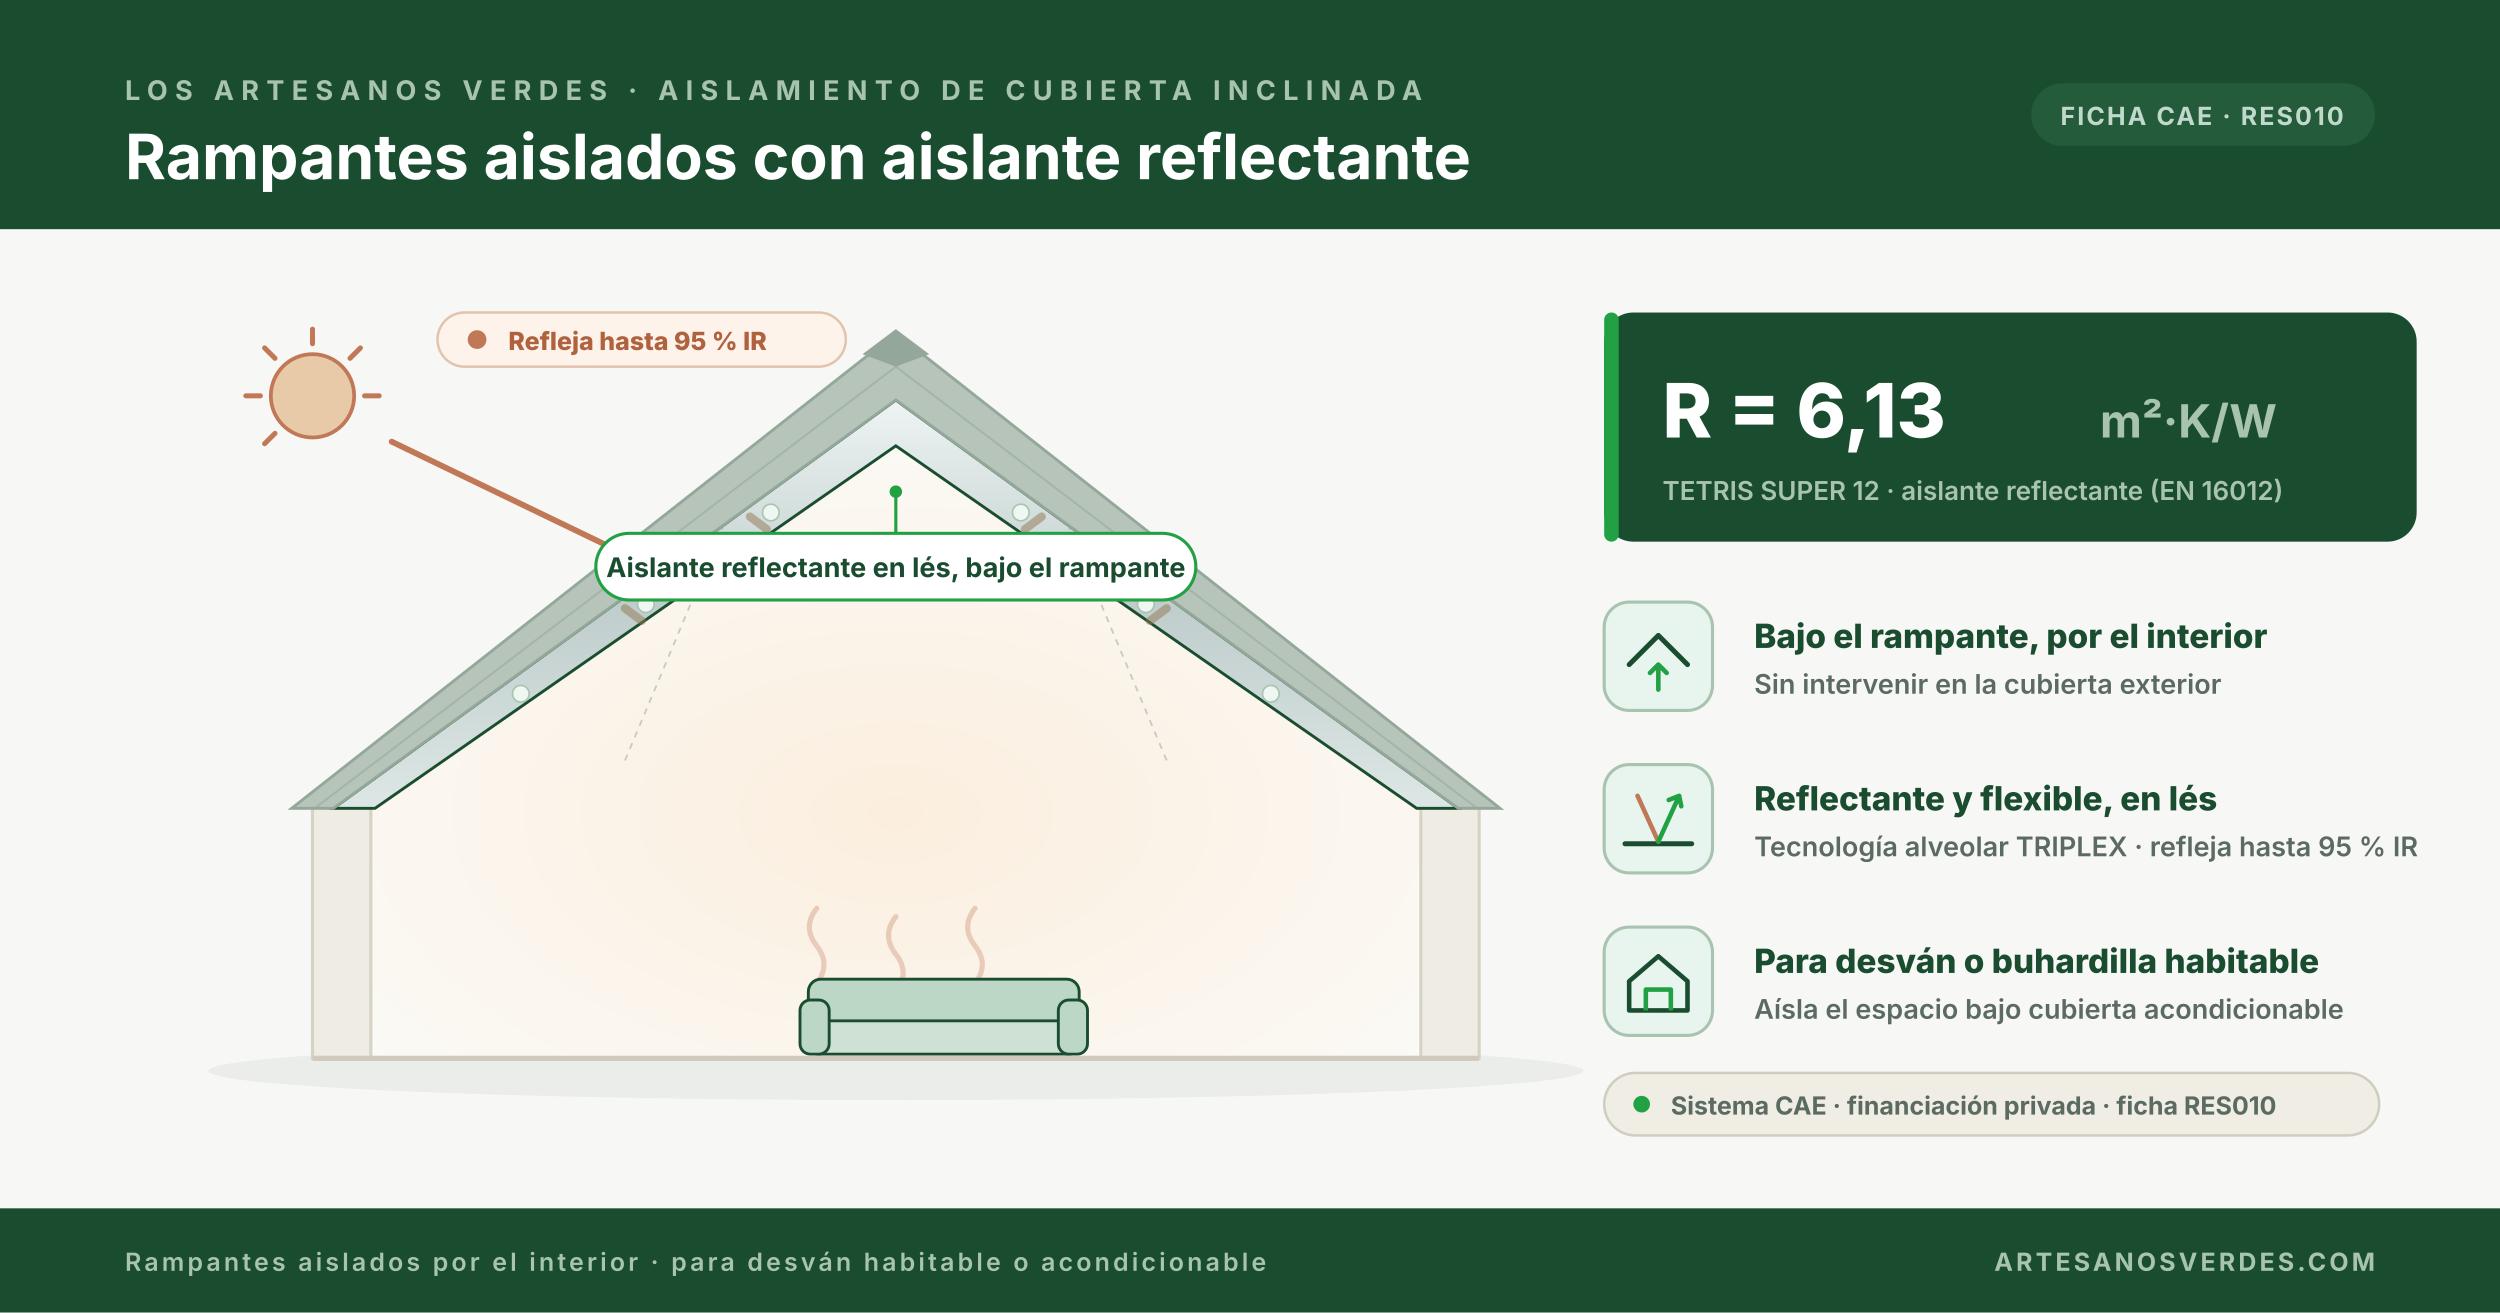
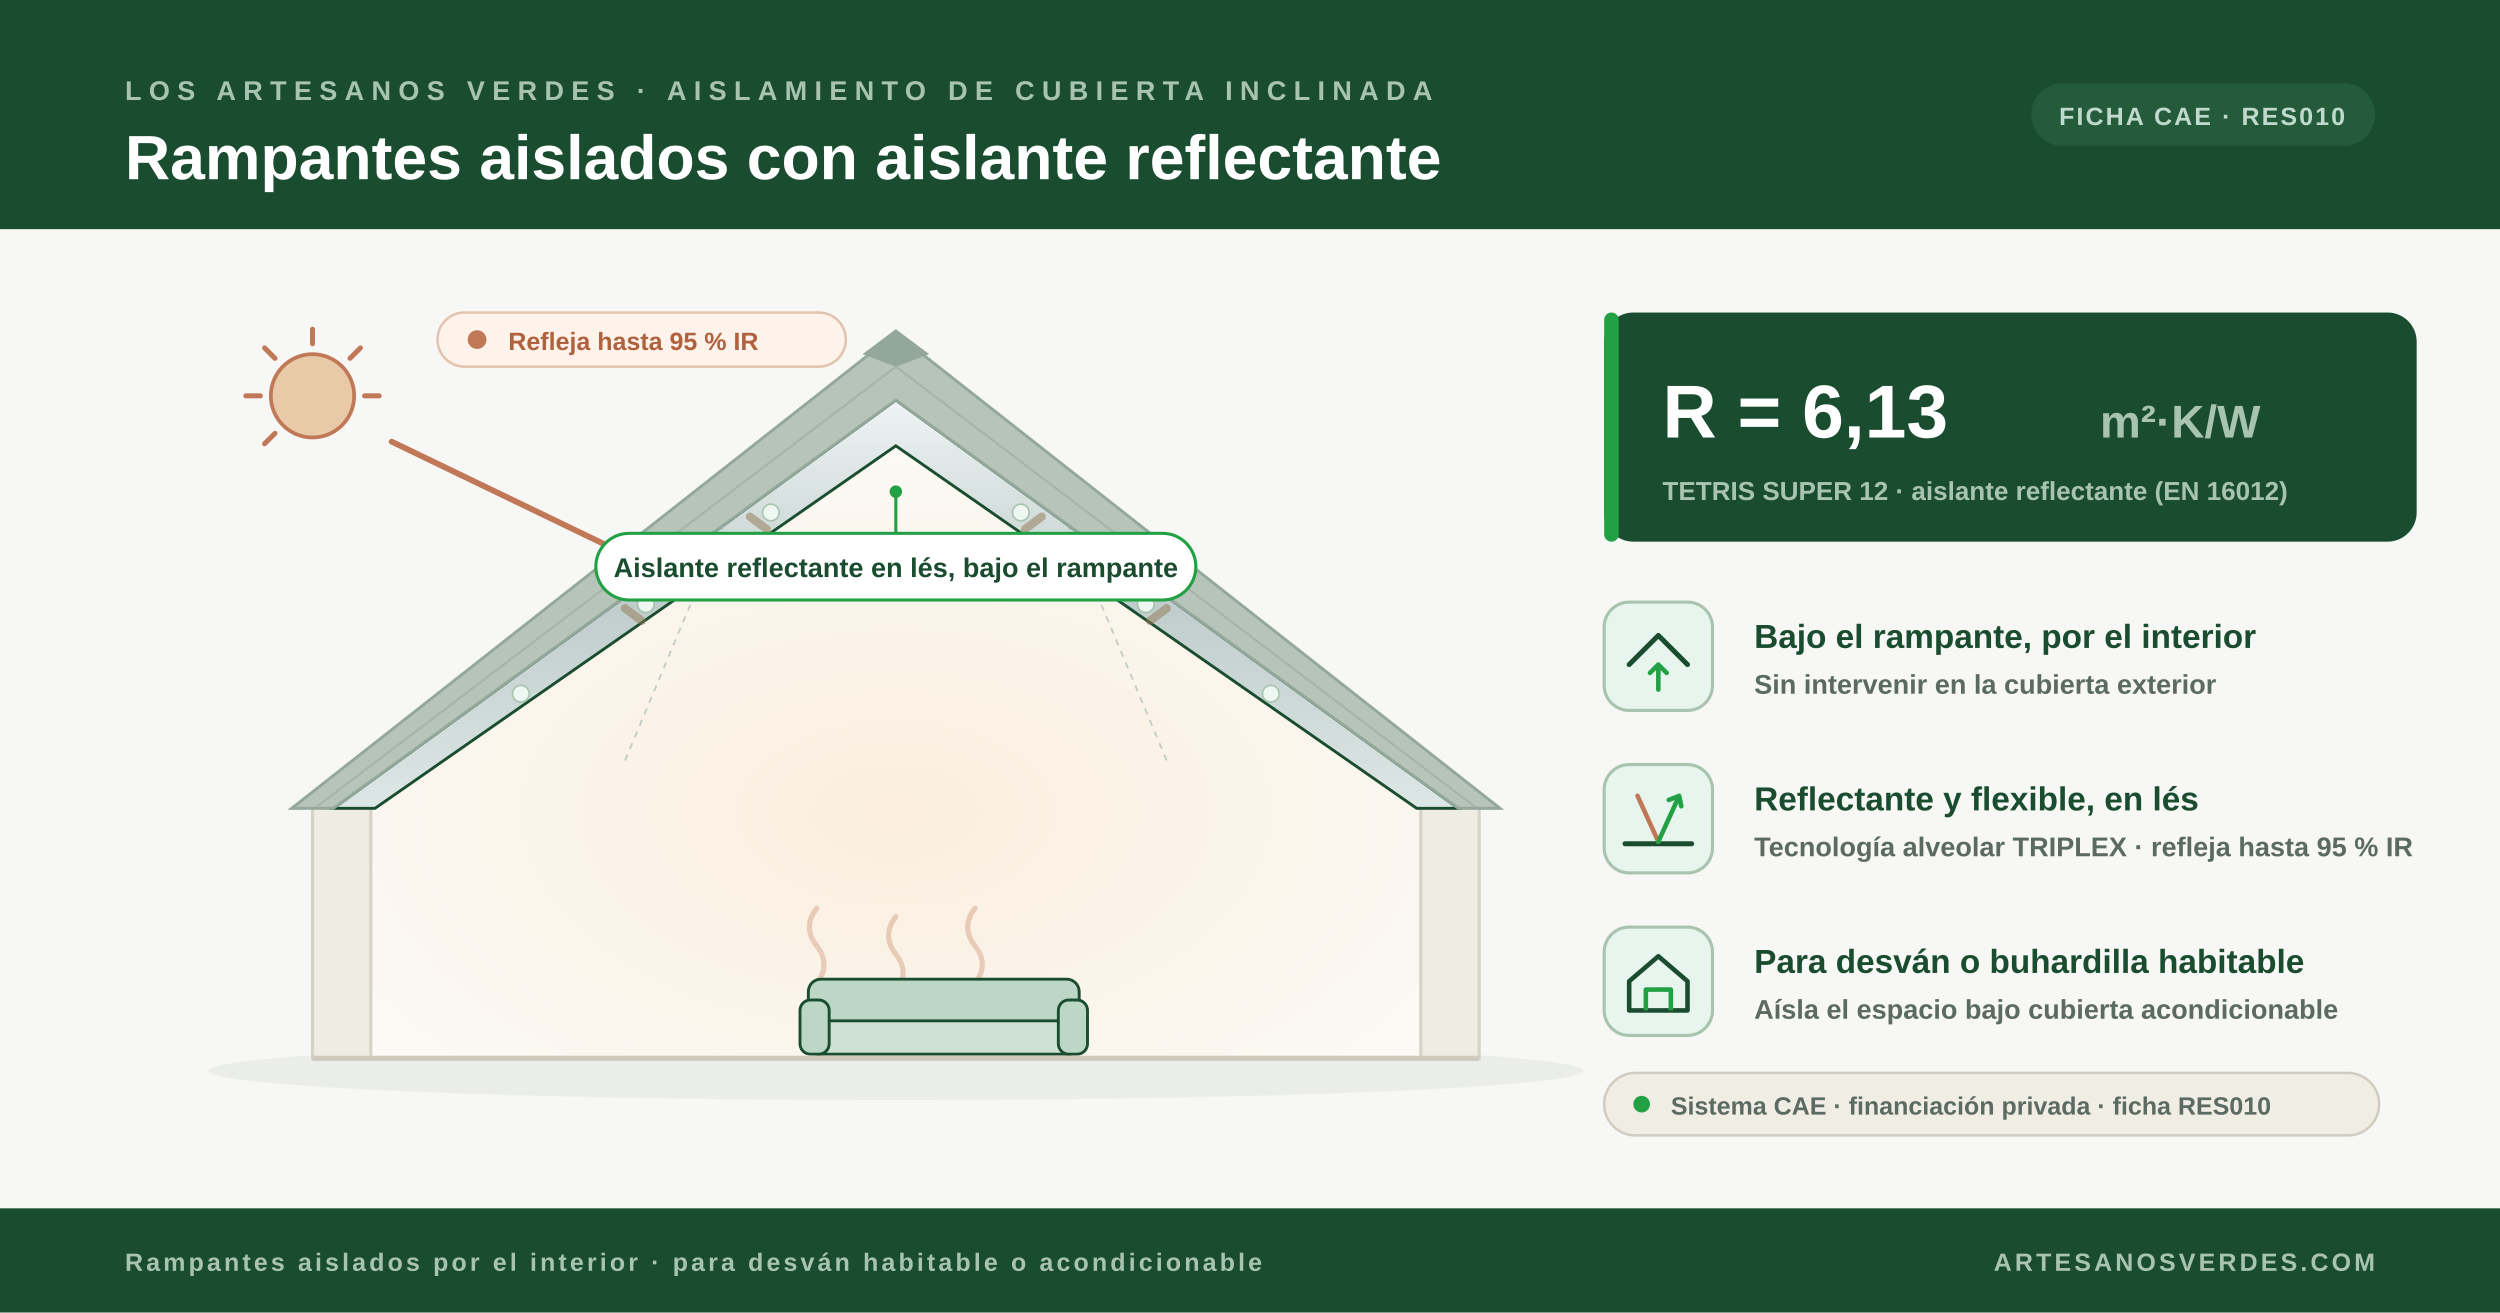
- <svg xmlns="http://www.w3.org/2000/svg" viewBox="0 0 1200 630" width="100%" preserveAspectRatio="xMidYMid meet" role="img" aria-labelledby="ch-title ch-desc" font-family="Manrope, -apple-system, sans-serif">
+ <svg xmlns="http://www.w3.org/2000/svg" viewBox="0 0 1200 630" width="100%" preserveAspectRatio="xMidYMid meet" role="img" aria-labelledby="ch-title ch-desc" font-family="'Source Sans 3', -apple-system, 'Segoe UI', Arial, sans-serif">
  <defs>
    <radialGradient id="ch-warm" cx="50%" cy="60%" r="65%">
      <stop offset="0%" stop-color="#fbeede" />
      <stop offset="100%" stop-color="#fbfaf6" />
    </radialGradient>
    <linearGradient id="ch-foil" x1="0" y1="0" x2="0" y2="1">
      <stop offset="0" stop-color="#eef4f3" />
      <stop offset="0.5" stop-color="#bfcdcc" />
      <stop offset="1" stop-color="#dde7e5" />
    </linearGradient>
  </defs>
  <rect width="1200" height="630" fill="#f7f7f5" />
  <rect x="0" y="0" width="1200" height="110" fill="#1a4d30" />
  <text x="60" y="48" fill="#a8c4b0" font-size="13" font-weight="700" letter-spacing="3.5">LOS ARTESANOS VERDES · AISLAMIENTO DE CUBIERTA INCLINADA</text>
  <text x="60" y="86" fill="#ffffff" font-size="30" font-weight="700">Rampantes aislados con aislante reflectante</text>
  <g transform="translate(975, 40)">
    <rect x="0" y="0" width="165" height="30" rx="15" fill="#245c3b" />
    <text x="82" y="20" fill="#c1d9cc" font-size="12" font-weight="700" text-anchor="middle" letter-spacing="1">FICHA CAE · RES010</text>
  </g>
  <ellipse cx="430" cy="514" rx="330" ry="14" fill="#1a4d30" opacity="0.06" />
  <g transform="translate(150,190)">
    <circle cx="0" cy="0" r="20" fill="#e8caa9" stroke="#c07856" stroke-width="1.8" />
    <g stroke="#c07856" stroke-width="2.4" stroke-linecap="round">
      <line x1="0" y1="-32" x2="0" y2="-25" />
      <line x1="23" y1="-23" x2="18" y2="-18" />
      <line x1="32" y1="0" x2="25" y2="0" />
      <line x1="-23" y1="-23" x2="-18" y2="-18" />
      <line x1="-32" y1="0" x2="-25" y2="0" />
      <line x1="-23" y1="23" x2="-18" y2="18" />
    </g>
  </g>
  <g fill="none" stroke="#c07856" stroke-width="2.8" stroke-linecap="round" stroke-linejoin="round">
    <path d="M 188 212 L 300 266" />
    <path d="M 300 266 L 412 212" />
    <path d="M 404 212 L 412 212 L 410 220" />
  </g>
  <g transform="translate(210,150)">
    <rect x="0" y="0" width="196" height="26" rx="13" fill="#fdf3ea" stroke="#e2c3ad" stroke-width="1.2" />
    <circle cx="19" cy="13" r="4.5" fill="#c07856" />
    <text x="34" y="18" fill="#b0623f" font-size="12" font-weight="800">Refleja hasta 95 % IR</text>
  </g>
  <path d="M178,508 L178,388 L430,214 L682,388 L682,508 Z" fill="url(#ch-warm)" />
  <g stroke="#c07856" stroke-width="2.5" stroke-linecap="round" fill="none" opacity="0.32">
    <path d="M392,472 q7,-9 0,-18 q-7,-9 0,-18" />
    <path d="M430,476 q7,-9 0,-18 q-7,-9 0,-18" />
    <path d="M468,472 q7,-9 0,-18 q-7,-9 0,-18" />
  </g>
  <g>
    <rect x="388" y="486" width="130" height="20" rx="5" fill="#cfe0d5" stroke="#1a4d30" stroke-width="1.4" />
    <rect x="388" y="470" width="130" height="20" rx="6" fill="#bcd7c6" stroke="#1a4d30" stroke-width="1.4" />
    <rect x="384" y="480" width="14" height="26" rx="5" fill="#bcd7c6" stroke="#1a4d30" stroke-width="1.4" />
    <rect x="508" y="480" width="14" height="26" rx="5" fill="#bcd7c6" stroke="#1a4d30" stroke-width="1.4" />
  </g>
  <rect x="150" y="382" width="28" height="126" fill="#efece3" stroke="#d7d2c6" stroke-width="1.5" />
  <rect x="682" y="382" width="28" height="126" fill="#efece3" stroke="#d7d2c6" stroke-width="1.5" />
  <line x1="150" y1="508" x2="710" y2="508" stroke="#cfcabd" stroke-width="2.5" />
  <path d="M160,388 L430,192 L700,388 L680,388 L430,214 L180,388 Z" fill="url(#ch-foil)" stroke="#1a4d30" stroke-width="1.4" />
  <g fill="#eef7f1" stroke="#a8c4b0" stroke-width="0.8">
    <circle cx="250" cy="333" r="4" />
    <circle cx="310" cy="290" r="4" />
    <circle cx="370" cy="246" r="4" />
    <circle cx="610" cy="333" r="4" />
    <circle cx="550" cy="290" r="4" />
    <circle cx="490" cy="246" r="4" />
  </g>
  <g stroke="#9fb3ac" stroke-width="0.9" opacity="0.6" stroke-dasharray="3 3">
    <line x1="300" y1="365" x2="360" y2="222" />
    <line x1="560" y1="365" x2="500" y2="222" />
  </g>
  <path d="M140,388 L430,160 L720,388 L700,388 L430,192 L160,388 Z" fill="#b7c4ba" stroke="#93a89b" stroke-width="1.4" />
  <path d="M151,388 L430,176 L709,388" fill="none" stroke="#93a89b" stroke-width="1" opacity="0.55" />
  <path d="M430,158 l16,12 l-16,6 l-16,-6 Z" fill="#93a89b" />
  <g stroke="#8f7550" stroke-width="4" stroke-linecap="round" opacity="0.5">
    <line x1="360" y1="248" x2="368" y2="254" />
    <line x1="300" y1="292" x2="308" y2="298" />
    <line x1="500" y1="248" x2="492" y2="254" />
    <line x1="560" y1="292" x2="552" y2="298" />
  </g>
  <g>
    <line x1="430" y1="236" x2="430" y2="256" stroke="#22a044" stroke-width="1.5" />
    <circle cx="430" cy="236" r="3" fill="#22a044" />
    <rect x="286" y="256" width="288" height="32" rx="16" fill="#ffffff" stroke="#22a044" stroke-width="1.5" />
    <text x="430" y="277" fill="#1a4d30" font-size="13" font-weight="700" text-anchor="middle">Aislante reflectante en lés, bajo el rampante</text>
  </g>
  <g transform="translate(770, 150)">
    <rect x="0" y="0" width="390" height="110" rx="14" fill="#1a4d30" />
    <rect x="0" y="0" width="7" height="110" rx="3.5" fill="#22a044" />
    <text x="28" y="60" fill="#ffffff" font-size="36" font-weight="800">R = 6,13</text>
    <text x="238" y="60" fill="#a8c4b0" font-size="22" font-weight="700">m²·K/W</text>
    <text x="28" y="90" fill="#a8c4b0" font-size="12.5" font-weight="600">TETRIS SUPER 12 · aislante reflectante (EN 16012)</text>
  </g>
  <g transform="translate(770, 289)">
    <rect x="0" y="0" width="52" height="52" rx="12" fill="#e8f5ee" stroke="#a8c4b0" stroke-width="1.5" />
    <path d="M12,30 L26,16 L40,30" fill="none" stroke="#1a4d30" stroke-width="2.4" stroke-linecap="round" stroke-linejoin="round" />
    <path d="M26,42 L26,30 M26,30 l-4,4 M26,30 l4,4" fill="none" stroke="#22a044" stroke-width="2.2" stroke-linecap="round" stroke-linejoin="round" />
    <text x="72" y="22" fill="#1a4d30" font-size="16" font-weight="800">Bajo el rampante, por el interior</text>
    <text x="72" y="44" fill="#5c6b62" font-size="13" font-weight="600">Sin intervenir en la cubierta exterior</text>
  </g>
  <g transform="translate(770, 367)">
    <rect x="0" y="0" width="52" height="52" rx="12" fill="#e8f5ee" stroke="#a8c4b0" stroke-width="1.5" />
    <line x1="10" y1="38" x2="42" y2="38" stroke="#1a4d30" stroke-width="2.4" stroke-linecap="round" />
    <path d="M16,15 L26,37" fill="none" stroke="#c07856" stroke-width="2.2" stroke-linecap="round" />
    <path d="M26,37 L36,15 M36,15 l-5,2 M36,15 l1,5" fill="none" stroke="#22a044" stroke-width="2.2" stroke-linecap="round" stroke-linejoin="round" />
    <text x="72" y="22" fill="#1a4d30" font-size="16" font-weight="800">Reflectante y flexible, en lés</text>
    <text x="72" y="44" fill="#5c6b62" font-size="13" font-weight="600">Tecnología alveolar TRIPLEX · refleja hasta 95 % IR</text>
  </g>
  <g transform="translate(770, 445)">
    <rect x="0" y="0" width="52" height="52" rx="12" fill="#e8f5ee" stroke="#a8c4b0" stroke-width="1.5" />
    <path d="M12,26 L26,14 L40,26 L40,40 L12,40 Z" fill="none" stroke="#1a4d30" stroke-width="2.2" stroke-linejoin="round" />
    <path d="M20,40 L20,30 L32,30 L32,40" fill="none" stroke="#22a044" stroke-width="2.2" stroke-linejoin="round" />
    <text x="72" y="22" fill="#1a4d30" font-size="16" font-weight="800">Para desván o buhardilla habitable</text>
    <text x="72" y="44" fill="#5c6b62" font-size="13" font-weight="600">Aísla el espacio bajo cubierta acondicionable</text>
  </g>
  <g transform="translate(770, 515)">
    <rect x="0" y="0" width="372" height="30" rx="15" fill="#f0ede4" stroke="#d0ccc0" stroke-width="1.2" />
    <circle cx="18" cy="15" r="4" fill="#22a044" />
    <text x="32" y="20" fill="#5c6b62" font-size="12" font-weight="700">Sistema CAE · financiación privada · ficha RES010</text>
  </g>
  <rect x="0" y="580" width="1200" height="50" fill="#1a4d30" />
  <text x="60" y="610" fill="#a8c4b0" font-size="12" font-weight="600" letter-spacing="1.5">Rampantes aislados por el interior · para desván habitable o acondicionable</text>
  <text x="1140" y="610" fill="#a8c4b0" font-size="12" font-weight="700" letter-spacing="1.5" text-anchor="end">ARTESANOSVERDES.COM</text>
</svg>
